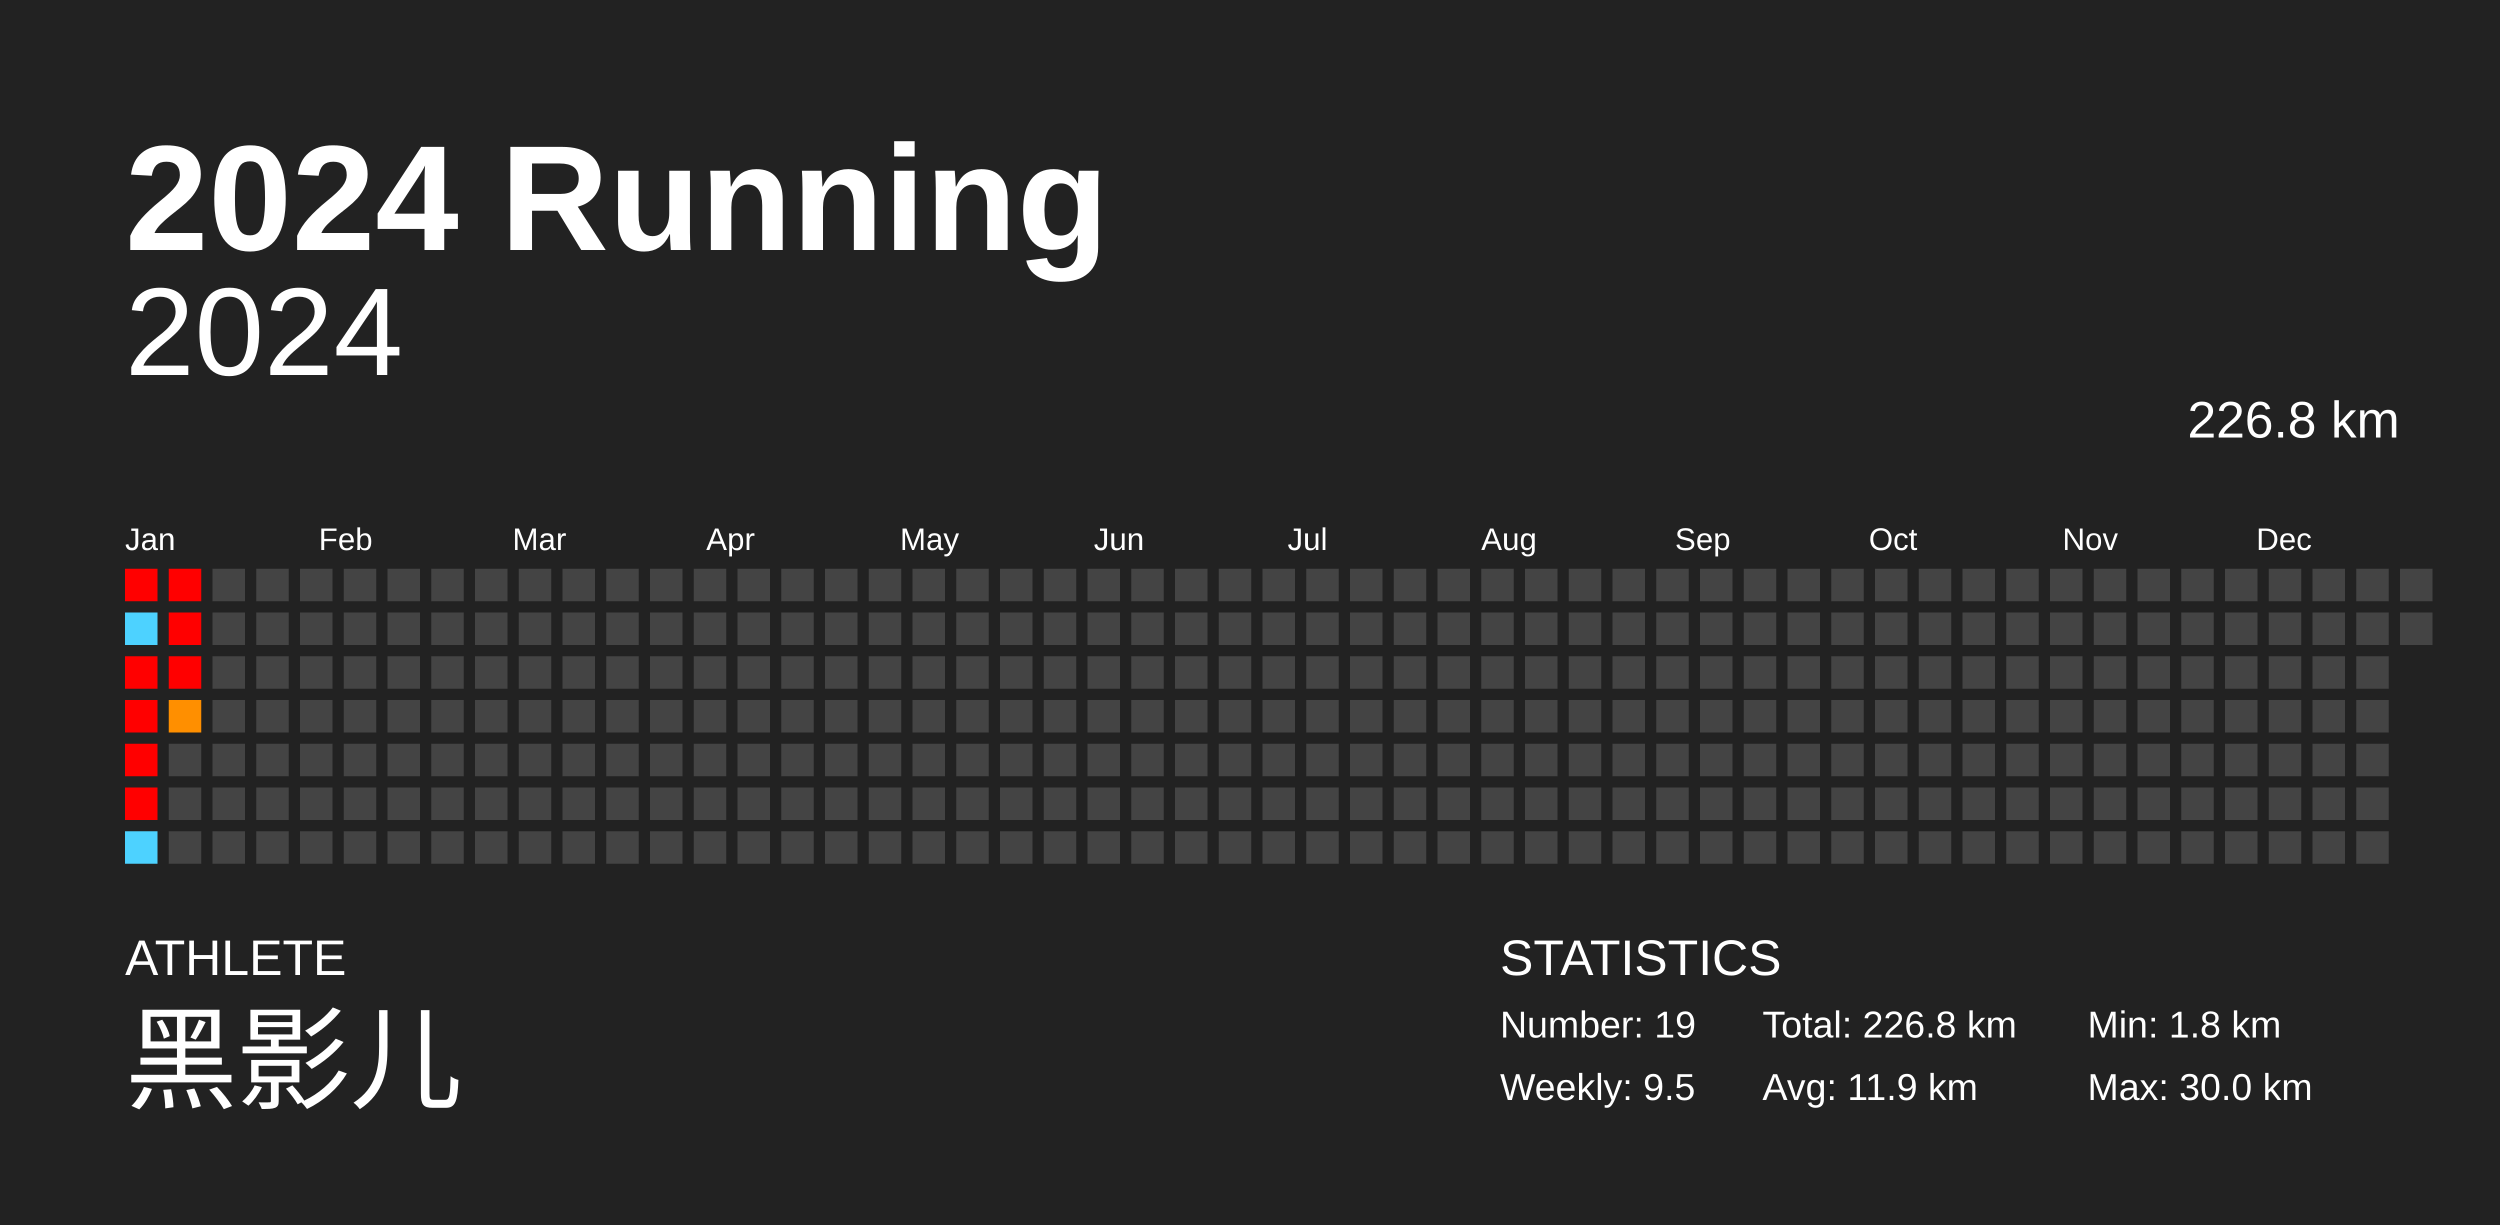
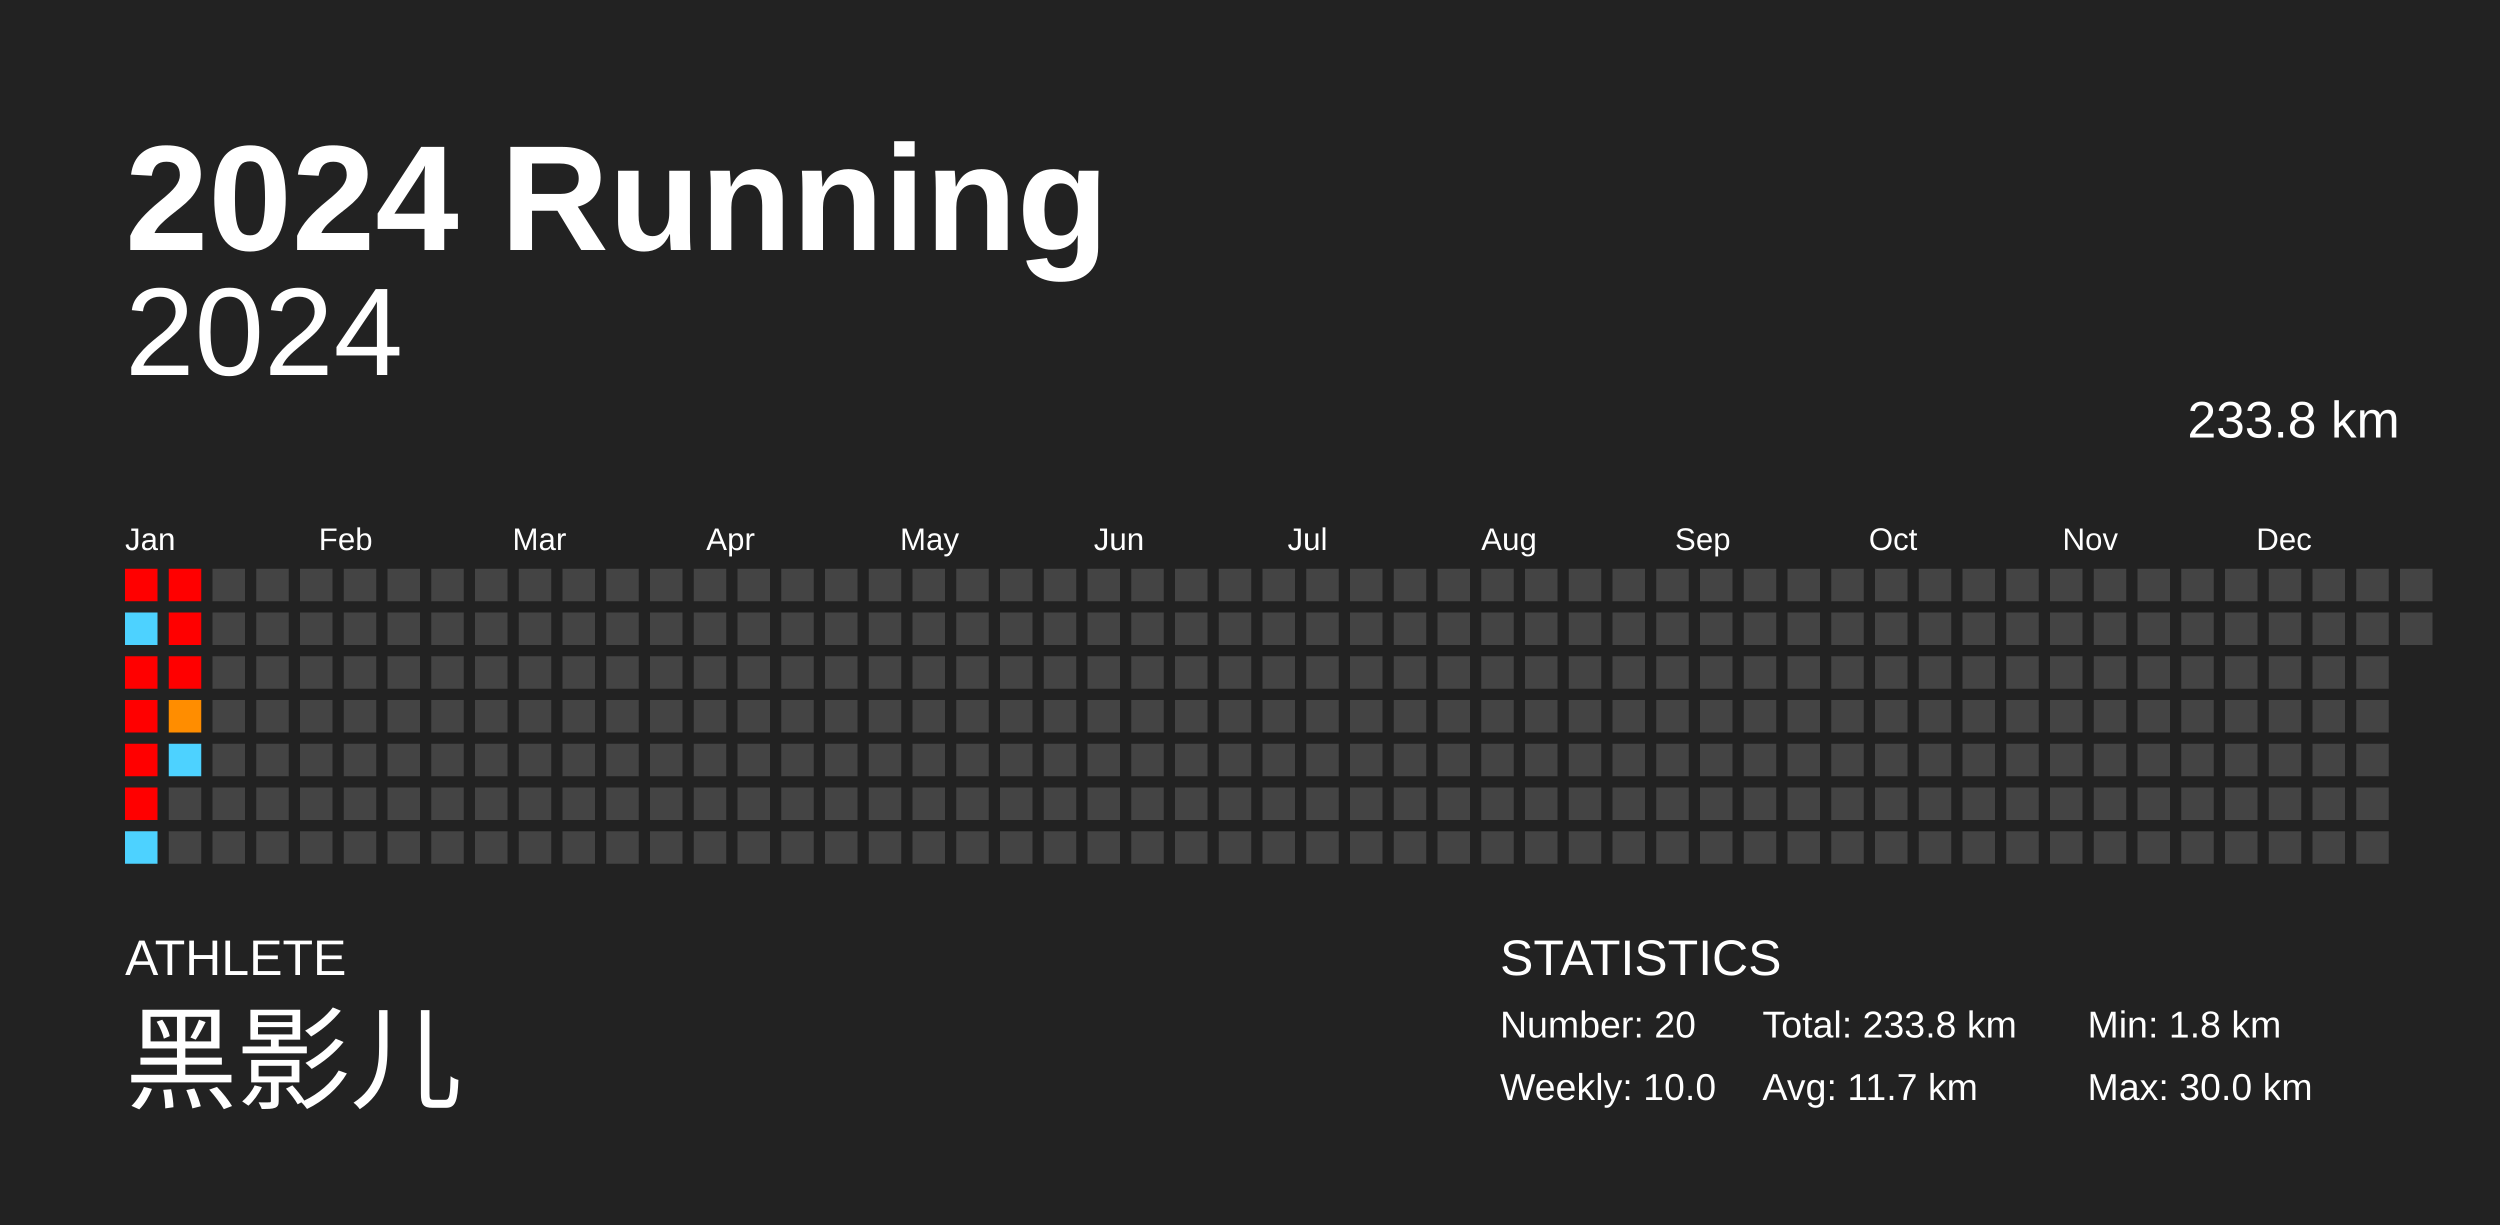
<svg xmlns="http://www.w3.org/2000/svg" baseProfile="full" height="98mm" version="1.1" viewBox="0,0,200,98" width="200mm">
  <defs />
  <rect fill="#222222" height="98" width="200" x="0" y="0" />
  <text fill="#FFFFFF" style="font-size:12px; font-family:Arial; font-weight:bold;" x="10" y="20">2024 Running</text>
  <text fill="#FFFFFF" style="font-size:4px; font-family:Arial" x="10" y="78">ATHLETE</text>
  <text fill="#FFFFFF" style="font-size:9px; font-family:Arial" x="10" y="88">黑影儿</text>
  <text fill="#FFFFFF" style="font-size:4px; font-family:Arial" x="120" y="78">STATISTICS</text>
-   <text fill="#FFFFFF" style="font-size:3px; font-family:Arial" x="120" y="83">Number: 19</text>
-   <text fill="#FFFFFF" style="font-size:3px; font-family:Arial" x="120" y="88">Weekly: 9.5</text>
-   <text fill="#FFFFFF" style="font-size:3px; font-family:Arial" x="141" y="83">Total: 226.8 km</text>
-   <text fill="#FFFFFF" style="font-size:3px; font-family:Arial" x="141" y="88">Avg: 11.9 km</text>
+   <text fill="#FFFFFF" style="font-size:3px; font-family:Arial" x="120" y="83">Number: 20</text>
+   <text fill="#FFFFFF" style="font-size:3px; font-family:Arial" x="120" y="88">Weekly: 10.0</text>
+   <text fill="#FFFFFF" style="font-size:3px; font-family:Arial" x="141" y="83">Total: 233.8 km</text>
+   <text fill="#FFFFFF" style="font-size:3px; font-family:Arial" x="141" y="88">Avg: 11.7 km</text>
  <text fill="#FFFFFF" style="font-size:3px; font-family:Arial" x="167" y="83">Min: 1.8 km</text>
  <text fill="#FFFFFF" style="font-size:3px; font-family:Arial" x="167" y="88">Max: 30.0 km</text>
  <text alignment-baseline="hanging" fill="#FFFFFF" style="font-size:10.0px; font-family:Arial;" x="10" y="30">2024</text>
-   <text alignment-baseline="hanging" fill="#FFFFFF" style="font-size:4.125px; font-family:Arial;" x="175" y="35">226.8 km</text>
+   <text alignment-baseline="hanging" fill="#FFFFFF" style="font-size:4.125px; font-family:Arial;" x="175" y="35">233.8 km</text>
  <text fill="#FFFFFF" style="font-size:2.5px; font-family:Arial" x="10.0" y="44">Jan</text>
  <text fill="#FFFFFF" style="font-size:2.5px; font-family:Arial" x="25.5" y="44">Feb</text>
  <text fill="#FFFFFF" style="font-size:2.5px; font-family:Arial" x="41.0" y="44">Mar</text>
  <text fill="#FFFFFF" style="font-size:2.5px; font-family:Arial" x="56.5" y="44">Apr</text>
  <text fill="#FFFFFF" style="font-size:2.5px; font-family:Arial" x="72.0" y="44">May</text>
  <text fill="#FFFFFF" style="font-size:2.5px; font-family:Arial" x="87.5" y="44">Jun</text>
  <text fill="#FFFFFF" style="font-size:2.5px; font-family:Arial" x="103.0" y="44">Jul</text>
  <text fill="#FFFFFF" style="font-size:2.5px; font-family:Arial" x="118.5" y="44">Aug</text>
  <text fill="#FFFFFF" style="font-size:2.5px; font-family:Arial" x="134.0" y="44">Sep</text>
  <text fill="#FFFFFF" style="font-size:2.5px; font-family:Arial" x="149.5" y="44">Oct</text>
  <text fill="#FFFFFF" style="font-size:2.5px; font-family:Arial" x="165.0" y="44">Nov</text>
  <text fill="#FFFFFF" style="font-size:2.5px; font-family:Arial" x="180.5" y="44">Dec</text>
  <rect fill="red" height="2.6" width="2.6" x="10.0" y="45.5" />
  <rect fill="#4dd2ff" height="2.6" width="2.6" x="10.0" y="49.0" />
  <rect fill="red" height="2.6" width="2.6" x="10.0" y="52.5" />
  <rect fill="red" height="2.6" width="2.6" x="10.0" y="56.0" />
  <rect fill="red" height="2.6" width="2.6" x="10.0" y="59.5" />
  <rect fill="red" height="2.6" width="2.6" x="10.0" y="63.0" />
  <rect fill="#4dd2ff" height="2.6" width="2.6" x="10.0" y="66.5" />
  <rect fill="red" height="2.6" width="2.6" x="13.5" y="45.5" />
  <rect fill="red" height="2.6" width="2.6" x="13.5" y="49.0" />
  <rect fill="red" height="2.6" width="2.6" x="13.5" y="52.5" />
-   <rect fill="#ff8f00" height="2.6" width="2.6" x="13.5" y="56.0" />
-   <rect fill="#444444" height="2.6" width="2.6" x="13.5" y="59.5" />
+   <rect fill="#ff8d00" height="2.6" width="2.6" x="13.5" y="56.0" />
+   <rect fill="#4dd2ff" height="2.6" width="2.6" x="13.5" y="59.5" />
  <rect fill="#444444" height="2.6" width="2.6" x="13.5" y="63.0" />
  <rect fill="#444444" height="2.6" width="2.6" x="13.5" y="66.5" />
  <rect fill="#444444" height="2.6" width="2.6" x="17.0" y="45.5" />
  <rect fill="#444444" height="2.6" width="2.6" x="17.0" y="49.0" />
  <rect fill="#444444" height="2.6" width="2.6" x="17.0" y="52.5" />
  <rect fill="#444444" height="2.6" width="2.6" x="17.0" y="56.0" />
  <rect fill="#444444" height="2.6" width="2.6" x="17.0" y="59.5" />
  <rect fill="#444444" height="2.6" width="2.6" x="17.0" y="63.0" />
  <rect fill="#444444" height="2.6" width="2.6" x="17.0" y="66.5" />
  <rect fill="#444444" height="2.6" width="2.6" x="20.5" y="45.5" />
  <rect fill="#444444" height="2.6" width="2.6" x="20.5" y="49.0" />
  <rect fill="#444444" height="2.6" width="2.6" x="20.5" y="52.5" />
  <rect fill="#444444" height="2.6" width="2.6" x="20.5" y="56.0" />
  <rect fill="#444444" height="2.6" width="2.6" x="20.5" y="59.5" />
  <rect fill="#444444" height="2.6" width="2.6" x="20.5" y="63.0" />
  <rect fill="#444444" height="2.6" width="2.6" x="20.5" y="66.5" />
  <rect fill="#444444" height="2.6" width="2.6" x="24.0" y="45.5" />
  <rect fill="#444444" height="2.6" width="2.6" x="24.0" y="49.0" />
  <rect fill="#444444" height="2.6" width="2.6" x="24.0" y="52.5" />
  <rect fill="#444444" height="2.6" width="2.6" x="24.0" y="56.0" />
  <rect fill="#444444" height="2.6" width="2.6" x="24.0" y="59.5" />
  <rect fill="#444444" height="2.6" width="2.6" x="24.0" y="63.0" />
  <rect fill="#444444" height="2.6" width="2.6" x="24.0" y="66.5" />
  <rect fill="#444444" height="2.6" width="2.6" x="27.5" y="45.5" />
  <rect fill="#444444" height="2.6" width="2.6" x="27.5" y="49.0" />
  <rect fill="#444444" height="2.6" width="2.6" x="27.5" y="52.5" />
  <rect fill="#444444" height="2.6" width="2.6" x="27.5" y="56.0" />
  <rect fill="#444444" height="2.6" width="2.6" x="27.5" y="59.5" />
  <rect fill="#444444" height="2.6" width="2.6" x="27.5" y="63.0" />
  <rect fill="#444444" height="2.6" width="2.6" x="27.5" y="66.5" />
  <rect fill="#444444" height="2.6" width="2.6" x="31.0" y="45.5" />
  <rect fill="#444444" height="2.6" width="2.6" x="31.0" y="49.0" />
  <rect fill="#444444" height="2.6" width="2.6" x="31.0" y="52.5" />
  <rect fill="#444444" height="2.6" width="2.6" x="31.0" y="56.0" />
  <rect fill="#444444" height="2.6" width="2.6" x="31.0" y="59.5" />
  <rect fill="#444444" height="2.6" width="2.6" x="31.0" y="63.0" />
  <rect fill="#444444" height="2.6" width="2.6" x="31.0" y="66.5" />
  <rect fill="#444444" height="2.6" width="2.6" x="34.5" y="45.5" />
  <rect fill="#444444" height="2.6" width="2.6" x="34.5" y="49.0" />
  <rect fill="#444444" height="2.6" width="2.6" x="34.5" y="52.5" />
  <rect fill="#444444" height="2.6" width="2.6" x="34.5" y="56.0" />
  <rect fill="#444444" height="2.6" width="2.6" x="34.5" y="59.5" />
  <rect fill="#444444" height="2.6" width="2.6" x="34.5" y="63.0" />
  <rect fill="#444444" height="2.6" width="2.6" x="34.5" y="66.5" />
  <rect fill="#444444" height="2.6" width="2.6" x="38.0" y="45.5" />
  <rect fill="#444444" height="2.6" width="2.6" x="38.0" y="49.0" />
  <rect fill="#444444" height="2.6" width="2.6" x="38.0" y="52.5" />
  <rect fill="#444444" height="2.6" width="2.6" x="38.0" y="56.0" />
  <rect fill="#444444" height="2.6" width="2.6" x="38.0" y="59.5" />
  <rect fill="#444444" height="2.6" width="2.6" x="38.0" y="63.0" />
  <rect fill="#444444" height="2.6" width="2.6" x="38.0" y="66.5" />
  <rect fill="#444444" height="2.6" width="2.6" x="41.5" y="45.5" />
  <rect fill="#444444" height="2.6" width="2.6" x="41.5" y="49.0" />
  <rect fill="#444444" height="2.6" width="2.6" x="41.5" y="52.5" />
  <rect fill="#444444" height="2.6" width="2.6" x="41.5" y="56.0" />
  <rect fill="#444444" height="2.6" width="2.6" x="41.5" y="59.5" />
  <rect fill="#444444" height="2.6" width="2.6" x="41.5" y="63.0" />
  <rect fill="#444444" height="2.6" width="2.6" x="41.5" y="66.5" />
  <rect fill="#444444" height="2.6" width="2.6" x="45.0" y="45.5" />
  <rect fill="#444444" height="2.6" width="2.6" x="45.0" y="49.0" />
  <rect fill="#444444" height="2.6" width="2.6" x="45.0" y="52.5" />
  <rect fill="#444444" height="2.6" width="2.6" x="45.0" y="56.0" />
  <rect fill="#444444" height="2.6" width="2.6" x="45.0" y="59.5" />
  <rect fill="#444444" height="2.6" width="2.6" x="45.0" y="63.0" />
  <rect fill="#444444" height="2.6" width="2.6" x="45.0" y="66.5" />
  <rect fill="#444444" height="2.6" width="2.6" x="48.5" y="45.5" />
  <rect fill="#444444" height="2.6" width="2.6" x="48.5" y="49.0" />
  <rect fill="#444444" height="2.6" width="2.6" x="48.5" y="52.5" />
  <rect fill="#444444" height="2.6" width="2.6" x="48.5" y="56.0" />
  <rect fill="#444444" height="2.6" width="2.6" x="48.5" y="59.5" />
  <rect fill="#444444" height="2.6" width="2.6" x="48.5" y="63.0" />
  <rect fill="#444444" height="2.6" width="2.6" x="48.5" y="66.5" />
  <rect fill="#444444" height="2.6" width="2.6" x="52.0" y="45.5" />
  <rect fill="#444444" height="2.6" width="2.6" x="52.0" y="49.0" />
  <rect fill="#444444" height="2.6" width="2.6" x="52.0" y="52.5" />
  <rect fill="#444444" height="2.6" width="2.6" x="52.0" y="56.0" />
  <rect fill="#444444" height="2.6" width="2.6" x="52.0" y="59.5" />
  <rect fill="#444444" height="2.6" width="2.6" x="52.0" y="63.0" />
  <rect fill="#444444" height="2.6" width="2.6" x="52.0" y="66.5" />
  <rect fill="#444444" height="2.6" width="2.6" x="55.5" y="45.5" />
  <rect fill="#444444" height="2.6" width="2.6" x="55.5" y="49.0" />
  <rect fill="#444444" height="2.6" width="2.6" x="55.5" y="52.5" />
  <rect fill="#444444" height="2.6" width="2.6" x="55.5" y="56.0" />
  <rect fill="#444444" height="2.6" width="2.6" x="55.5" y="59.5" />
  <rect fill="#444444" height="2.6" width="2.6" x="55.5" y="63.0" />
  <rect fill="#444444" height="2.6" width="2.6" x="55.5" y="66.5" />
  <rect fill="#444444" height="2.6" width="2.6" x="59.0" y="45.5" />
  <rect fill="#444444" height="2.6" width="2.6" x="59.0" y="49.0" />
  <rect fill="#444444" height="2.6" width="2.6" x="59.0" y="52.5" />
  <rect fill="#444444" height="2.6" width="2.6" x="59.0" y="56.0" />
  <rect fill="#444444" height="2.6" width="2.6" x="59.0" y="59.5" />
  <rect fill="#444444" height="2.6" width="2.6" x="59.0" y="63.0" />
  <rect fill="#444444" height="2.6" width="2.6" x="59.0" y="66.5" />
  <rect fill="#444444" height="2.6" width="2.6" x="62.5" y="45.5" />
  <rect fill="#444444" height="2.6" width="2.6" x="62.5" y="49.0" />
  <rect fill="#444444" height="2.6" width="2.6" x="62.5" y="52.5" />
  <rect fill="#444444" height="2.6" width="2.6" x="62.5" y="56.0" />
  <rect fill="#444444" height="2.6" width="2.6" x="62.5" y="59.5" />
  <rect fill="#444444" height="2.6" width="2.6" x="62.5" y="63.0" />
  <rect fill="#444444" height="2.6" width="2.6" x="62.5" y="66.5" />
  <rect fill="#444444" height="2.6" width="2.6" x="66.0" y="45.5" />
  <rect fill="#444444" height="2.6" width="2.6" x="66.0" y="49.0" />
  <rect fill="#444444" height="2.6" width="2.6" x="66.0" y="52.5" />
  <rect fill="#444444" height="2.6" width="2.6" x="66.0" y="56.0" />
  <rect fill="#444444" height="2.6" width="2.6" x="66.0" y="59.5" />
  <rect fill="#444444" height="2.6" width="2.6" x="66.0" y="63.0" />
  <rect fill="#444444" height="2.6" width="2.6" x="66.0" y="66.5" />
  <rect fill="#444444" height="2.6" width="2.6" x="69.5" y="45.5" />
  <rect fill="#444444" height="2.6" width="2.6" x="69.5" y="49.0" />
  <rect fill="#444444" height="2.6" width="2.6" x="69.5" y="52.5" />
  <rect fill="#444444" height="2.6" width="2.6" x="69.5" y="56.0" />
  <rect fill="#444444" height="2.6" width="2.6" x="69.5" y="59.5" />
  <rect fill="#444444" height="2.6" width="2.6" x="69.5" y="63.0" />
  <rect fill="#444444" height="2.6" width="2.6" x="69.5" y="66.5" />
  <rect fill="#444444" height="2.6" width="2.6" x="73.0" y="45.5" />
  <rect fill="#444444" height="2.6" width="2.6" x="73.0" y="49.0" />
  <rect fill="#444444" height="2.6" width="2.6" x="73.0" y="52.5" />
  <rect fill="#444444" height="2.6" width="2.6" x="73.0" y="56.0" />
  <rect fill="#444444" height="2.6" width="2.6" x="73.0" y="59.5" />
  <rect fill="#444444" height="2.6" width="2.6" x="73.0" y="63.0" />
  <rect fill="#444444" height="2.6" width="2.6" x="73.0" y="66.5" />
  <rect fill="#444444" height="2.6" width="2.6" x="76.5" y="45.5" />
  <rect fill="#444444" height="2.6" width="2.6" x="76.5" y="49.0" />
  <rect fill="#444444" height="2.6" width="2.6" x="76.5" y="52.5" />
  <rect fill="#444444" height="2.6" width="2.6" x="76.5" y="56.0" />
  <rect fill="#444444" height="2.6" width="2.6" x="76.5" y="59.5" />
  <rect fill="#444444" height="2.6" width="2.6" x="76.5" y="63.0" />
  <rect fill="#444444" height="2.6" width="2.6" x="76.5" y="66.5" />
  <rect fill="#444444" height="2.6" width="2.6" x="80.0" y="45.5" />
  <rect fill="#444444" height="2.6" width="2.6" x="80.0" y="49.0" />
  <rect fill="#444444" height="2.6" width="2.6" x="80.0" y="52.5" />
  <rect fill="#444444" height="2.6" width="2.6" x="80.0" y="56.0" />
  <rect fill="#444444" height="2.6" width="2.6" x="80.0" y="59.5" />
  <rect fill="#444444" height="2.6" width="2.6" x="80.0" y="63.0" />
  <rect fill="#444444" height="2.6" width="2.6" x="80.0" y="66.5" />
  <rect fill="#444444" height="2.6" width="2.6" x="83.5" y="45.5" />
  <rect fill="#444444" height="2.6" width="2.6" x="83.5" y="49.0" />
  <rect fill="#444444" height="2.6" width="2.6" x="83.5" y="52.5" />
  <rect fill="#444444" height="2.6" width="2.6" x="83.5" y="56.0" />
  <rect fill="#444444" height="2.6" width="2.6" x="83.5" y="59.5" />
  <rect fill="#444444" height="2.6" width="2.6" x="83.5" y="63.0" />
  <rect fill="#444444" height="2.6" width="2.6" x="83.5" y="66.5" />
  <rect fill="#444444" height="2.6" width="2.6" x="87.0" y="45.5" />
  <rect fill="#444444" height="2.6" width="2.6" x="87.0" y="49.0" />
  <rect fill="#444444" height="2.6" width="2.6" x="87.0" y="52.5" />
  <rect fill="#444444" height="2.6" width="2.6" x="87.0" y="56.0" />
  <rect fill="#444444" height="2.6" width="2.6" x="87.0" y="59.5" />
  <rect fill="#444444" height="2.6" width="2.6" x="87.0" y="63.0" />
  <rect fill="#444444" height="2.6" width="2.6" x="87.0" y="66.5" />
  <rect fill="#444444" height="2.6" width="2.6" x="90.5" y="45.5" />
  <rect fill="#444444" height="2.6" width="2.6" x="90.5" y="49.0" />
  <rect fill="#444444" height="2.6" width="2.6" x="90.5" y="52.5" />
  <rect fill="#444444" height="2.6" width="2.6" x="90.5" y="56.0" />
  <rect fill="#444444" height="2.6" width="2.6" x="90.5" y="59.5" />
  <rect fill="#444444" height="2.6" width="2.6" x="90.5" y="63.0" />
  <rect fill="#444444" height="2.6" width="2.6" x="90.5" y="66.5" />
  <rect fill="#444444" height="2.6" width="2.6" x="94.0" y="45.5" />
  <rect fill="#444444" height="2.6" width="2.6" x="94.0" y="49.0" />
  <rect fill="#444444" height="2.6" width="2.6" x="94.0" y="52.5" />
  <rect fill="#444444" height="2.6" width="2.6" x="94.0" y="56.0" />
  <rect fill="#444444" height="2.6" width="2.6" x="94.0" y="59.5" />
  <rect fill="#444444" height="2.6" width="2.6" x="94.0" y="63.0" />
  <rect fill="#444444" height="2.6" width="2.6" x="94.0" y="66.5" />
  <rect fill="#444444" height="2.6" width="2.6" x="97.5" y="45.5" />
  <rect fill="#444444" height="2.6" width="2.6" x="97.5" y="49.0" />
  <rect fill="#444444" height="2.6" width="2.6" x="97.5" y="52.5" />
  <rect fill="#444444" height="2.6" width="2.6" x="97.5" y="56.0" />
  <rect fill="#444444" height="2.6" width="2.6" x="97.5" y="59.5" />
  <rect fill="#444444" height="2.6" width="2.6" x="97.5" y="63.0" />
  <rect fill="#444444" height="2.6" width="2.6" x="97.5" y="66.5" />
  <rect fill="#444444" height="2.6" width="2.6" x="101.0" y="45.5" />
  <rect fill="#444444" height="2.6" width="2.6" x="101.0" y="49.0" />
  <rect fill="#444444" height="2.6" width="2.6" x="101.0" y="52.5" />
  <rect fill="#444444" height="2.6" width="2.6" x="101.0" y="56.0" />
  <rect fill="#444444" height="2.6" width="2.6" x="101.0" y="59.5" />
  <rect fill="#444444" height="2.6" width="2.6" x="101.0" y="63.0" />
  <rect fill="#444444" height="2.6" width="2.6" x="101.0" y="66.5" />
  <rect fill="#444444" height="2.6" width="2.6" x="104.5" y="45.5" />
  <rect fill="#444444" height="2.6" width="2.6" x="104.5" y="49.0" />
  <rect fill="#444444" height="2.6" width="2.6" x="104.5" y="52.5" />
  <rect fill="#444444" height="2.6" width="2.6" x="104.5" y="56.0" />
  <rect fill="#444444" height="2.6" width="2.6" x="104.5" y="59.5" />
  <rect fill="#444444" height="2.6" width="2.6" x="104.5" y="63.0" />
  <rect fill="#444444" height="2.6" width="2.6" x="104.5" y="66.5" />
  <rect fill="#444444" height="2.6" width="2.6" x="108.0" y="45.5" />
  <rect fill="#444444" height="2.6" width="2.6" x="108.0" y="49.0" />
  <rect fill="#444444" height="2.6" width="2.6" x="108.0" y="52.5" />
  <rect fill="#444444" height="2.6" width="2.6" x="108.0" y="56.0" />
  <rect fill="#444444" height="2.6" width="2.6" x="108.0" y="59.5" />
  <rect fill="#444444" height="2.6" width="2.6" x="108.0" y="63.0" />
  <rect fill="#444444" height="2.6" width="2.6" x="108.0" y="66.5" />
  <rect fill="#444444" height="2.6" width="2.6" x="111.5" y="45.5" />
  <rect fill="#444444" height="2.6" width="2.6" x="111.5" y="49.0" />
  <rect fill="#444444" height="2.6" width="2.6" x="111.5" y="52.5" />
  <rect fill="#444444" height="2.6" width="2.6" x="111.5" y="56.0" />
  <rect fill="#444444" height="2.6" width="2.6" x="111.5" y="59.5" />
  <rect fill="#444444" height="2.6" width="2.6" x="111.5" y="63.0" />
  <rect fill="#444444" height="2.6" width="2.6" x="111.5" y="66.5" />
  <rect fill="#444444" height="2.6" width="2.6" x="115.0" y="45.5" />
  <rect fill="#444444" height="2.6" width="2.6" x="115.0" y="49.0" />
  <rect fill="#444444" height="2.6" width="2.6" x="115.0" y="52.5" />
  <rect fill="#444444" height="2.6" width="2.6" x="115.0" y="56.0" />
  <rect fill="#444444" height="2.6" width="2.6" x="115.0" y="59.5" />
  <rect fill="#444444" height="2.6" width="2.6" x="115.0" y="63.0" />
  <rect fill="#444444" height="2.6" width="2.6" x="115.0" y="66.5" />
  <rect fill="#444444" height="2.6" width="2.6" x="118.5" y="45.5" />
  <rect fill="#444444" height="2.6" width="2.6" x="118.5" y="49.0" />
  <rect fill="#444444" height="2.6" width="2.6" x="118.5" y="52.5" />
  <rect fill="#444444" height="2.6" width="2.6" x="118.5" y="56.0" />
  <rect fill="#444444" height="2.6" width="2.6" x="118.5" y="59.5" />
  <rect fill="#444444" height="2.6" width="2.6" x="118.5" y="63.0" />
  <rect fill="#444444" height="2.6" width="2.6" x="118.5" y="66.5" />
  <rect fill="#444444" height="2.6" width="2.6" x="122.0" y="45.5" />
  <rect fill="#444444" height="2.6" width="2.6" x="122.0" y="49.0" />
  <rect fill="#444444" height="2.6" width="2.6" x="122.0" y="52.5" />
  <rect fill="#444444" height="2.6" width="2.6" x="122.0" y="56.0" />
  <rect fill="#444444" height="2.6" width="2.6" x="122.0" y="59.5" />
  <rect fill="#444444" height="2.6" width="2.6" x="122.0" y="63.0" />
  <rect fill="#444444" height="2.6" width="2.6" x="122.0" y="66.5" />
  <rect fill="#444444" height="2.6" width="2.6" x="125.5" y="45.5" />
  <rect fill="#444444" height="2.6" width="2.6" x="125.5" y="49.0" />
  <rect fill="#444444" height="2.6" width="2.6" x="125.5" y="52.5" />
  <rect fill="#444444" height="2.6" width="2.6" x="125.5" y="56.0" />
  <rect fill="#444444" height="2.6" width="2.6" x="125.5" y="59.5" />
  <rect fill="#444444" height="2.6" width="2.6" x="125.5" y="63.0" />
  <rect fill="#444444" height="2.6" width="2.6" x="125.5" y="66.5" />
  <rect fill="#444444" height="2.6" width="2.6" x="129.0" y="45.5" />
  <rect fill="#444444" height="2.6" width="2.6" x="129.0" y="49.0" />
  <rect fill="#444444" height="2.6" width="2.6" x="129.0" y="52.5" />
  <rect fill="#444444" height="2.6" width="2.6" x="129.0" y="56.0" />
  <rect fill="#444444" height="2.6" width="2.6" x="129.0" y="59.5" />
  <rect fill="#444444" height="2.6" width="2.6" x="129.0" y="63.0" />
  <rect fill="#444444" height="2.6" width="2.6" x="129.0" y="66.5" />
  <rect fill="#444444" height="2.6" width="2.6" x="132.5" y="45.5" />
  <rect fill="#444444" height="2.6" width="2.6" x="132.5" y="49.0" />
  <rect fill="#444444" height="2.6" width="2.6" x="132.5" y="52.5" />
  <rect fill="#444444" height="2.6" width="2.6" x="132.5" y="56.0" />
  <rect fill="#444444" height="2.6" width="2.6" x="132.5" y="59.5" />
  <rect fill="#444444" height="2.6" width="2.6" x="132.5" y="63.0" />
  <rect fill="#444444" height="2.6" width="2.6" x="132.5" y="66.5" />
  <rect fill="#444444" height="2.6" width="2.6" x="136.0" y="45.5" />
  <rect fill="#444444" height="2.6" width="2.6" x="136.0" y="49.0" />
  <rect fill="#444444" height="2.6" width="2.6" x="136.0" y="52.5" />
  <rect fill="#444444" height="2.6" width="2.6" x="136.0" y="56.0" />
  <rect fill="#444444" height="2.6" width="2.6" x="136.0" y="59.5" />
  <rect fill="#444444" height="2.6" width="2.6" x="136.0" y="63.0" />
  <rect fill="#444444" height="2.6" width="2.6" x="136.0" y="66.5" />
  <rect fill="#444444" height="2.6" width="2.6" x="139.5" y="45.5" />
  <rect fill="#444444" height="2.6" width="2.6" x="139.5" y="49.0" />
  <rect fill="#444444" height="2.6" width="2.6" x="139.5" y="52.5" />
  <rect fill="#444444" height="2.6" width="2.6" x="139.5" y="56.0" />
  <rect fill="#444444" height="2.6" width="2.6" x="139.5" y="59.5" />
  <rect fill="#444444" height="2.6" width="2.6" x="139.5" y="63.0" />
  <rect fill="#444444" height="2.6" width="2.6" x="139.5" y="66.5" />
  <rect fill="#444444" height="2.6" width="2.6" x="143.0" y="45.5" />
  <rect fill="#444444" height="2.6" width="2.6" x="143.0" y="49.0" />
  <rect fill="#444444" height="2.6" width="2.6" x="143.0" y="52.5" />
  <rect fill="#444444" height="2.6" width="2.6" x="143.0" y="56.0" />
  <rect fill="#444444" height="2.6" width="2.6" x="143.0" y="59.5" />
  <rect fill="#444444" height="2.6" width="2.6" x="143.0" y="63.0" />
  <rect fill="#444444" height="2.6" width="2.6" x="143.0" y="66.5" />
  <rect fill="#444444" height="2.6" width="2.6" x="146.5" y="45.5" />
  <rect fill="#444444" height="2.6" width="2.6" x="146.5" y="49.0" />
  <rect fill="#444444" height="2.6" width="2.6" x="146.5" y="52.5" />
  <rect fill="#444444" height="2.6" width="2.6" x="146.5" y="56.0" />
  <rect fill="#444444" height="2.6" width="2.6" x="146.5" y="59.5" />
  <rect fill="#444444" height="2.6" width="2.6" x="146.5" y="63.0" />
  <rect fill="#444444" height="2.6" width="2.6" x="146.5" y="66.5" />
  <rect fill="#444444" height="2.6" width="2.6" x="150.0" y="45.5" />
  <rect fill="#444444" height="2.6" width="2.6" x="150.0" y="49.0" />
  <rect fill="#444444" height="2.6" width="2.6" x="150.0" y="52.5" />
  <rect fill="#444444" height="2.6" width="2.6" x="150.0" y="56.0" />
  <rect fill="#444444" height="2.6" width="2.6" x="150.0" y="59.5" />
  <rect fill="#444444" height="2.6" width="2.6" x="150.0" y="63.0" />
  <rect fill="#444444" height="2.6" width="2.6" x="150.0" y="66.5" />
  <rect fill="#444444" height="2.6" width="2.6" x="153.5" y="45.5" />
  <rect fill="#444444" height="2.6" width="2.6" x="153.5" y="49.0" />
  <rect fill="#444444" height="2.6" width="2.6" x="153.5" y="52.5" />
  <rect fill="#444444" height="2.6" width="2.6" x="153.5" y="56.0" />
  <rect fill="#444444" height="2.6" width="2.6" x="153.5" y="59.5" />
  <rect fill="#444444" height="2.6" width="2.6" x="153.5" y="63.0" />
  <rect fill="#444444" height="2.6" width="2.6" x="153.5" y="66.5" />
  <rect fill="#444444" height="2.6" width="2.6" x="157.0" y="45.5" />
  <rect fill="#444444" height="2.6" width="2.6" x="157.0" y="49.0" />
  <rect fill="#444444" height="2.6" width="2.6" x="157.0" y="52.5" />
  <rect fill="#444444" height="2.6" width="2.6" x="157.0" y="56.0" />
  <rect fill="#444444" height="2.6" width="2.6" x="157.0" y="59.5" />
  <rect fill="#444444" height="2.6" width="2.6" x="157.0" y="63.0" />
  <rect fill="#444444" height="2.6" width="2.6" x="157.0" y="66.5" />
  <rect fill="#444444" height="2.6" width="2.6" x="160.5" y="45.5" />
  <rect fill="#444444" height="2.6" width="2.6" x="160.5" y="49.0" />
  <rect fill="#444444" height="2.6" width="2.6" x="160.5" y="52.5" />
  <rect fill="#444444" height="2.6" width="2.6" x="160.5" y="56.0" />
  <rect fill="#444444" height="2.6" width="2.6" x="160.5" y="59.5" />
  <rect fill="#444444" height="2.6" width="2.6" x="160.5" y="63.0" />
  <rect fill="#444444" height="2.6" width="2.6" x="160.5" y="66.5" />
  <rect fill="#444444" height="2.6" width="2.6" x="164.0" y="45.5" />
  <rect fill="#444444" height="2.6" width="2.6" x="164.0" y="49.0" />
  <rect fill="#444444" height="2.6" width="2.6" x="164.0" y="52.5" />
  <rect fill="#444444" height="2.6" width="2.6" x="164.0" y="56.0" />
  <rect fill="#444444" height="2.6" width="2.6" x="164.0" y="59.5" />
  <rect fill="#444444" height="2.6" width="2.6" x="164.0" y="63.0" />
  <rect fill="#444444" height="2.6" width="2.6" x="164.0" y="66.5" />
  <rect fill="#444444" height="2.6" width="2.6" x="167.5" y="45.5" />
  <rect fill="#444444" height="2.6" width="2.6" x="167.5" y="49.0" />
  <rect fill="#444444" height="2.6" width="2.6" x="167.5" y="52.5" />
  <rect fill="#444444" height="2.6" width="2.6" x="167.5" y="56.0" />
  <rect fill="#444444" height="2.6" width="2.6" x="167.5" y="59.5" />
  <rect fill="#444444" height="2.6" width="2.6" x="167.5" y="63.0" />
  <rect fill="#444444" height="2.6" width="2.6" x="167.5" y="66.5" />
  <rect fill="#444444" height="2.6" width="2.6" x="171.0" y="45.5" />
  <rect fill="#444444" height="2.6" width="2.6" x="171.0" y="49.0" />
  <rect fill="#444444" height="2.6" width="2.6" x="171.0" y="52.5" />
  <rect fill="#444444" height="2.6" width="2.6" x="171.0" y="56.0" />
  <rect fill="#444444" height="2.6" width="2.6" x="171.0" y="59.5" />
  <rect fill="#444444" height="2.6" width="2.6" x="171.0" y="63.0" />
  <rect fill="#444444" height="2.6" width="2.6" x="171.0" y="66.5" />
  <rect fill="#444444" height="2.6" width="2.6" x="174.5" y="45.5" />
  <rect fill="#444444" height="2.6" width="2.6" x="174.5" y="49.0" />
  <rect fill="#444444" height="2.6" width="2.6" x="174.5" y="52.5" />
  <rect fill="#444444" height="2.6" width="2.6" x="174.5" y="56.0" />
  <rect fill="#444444" height="2.6" width="2.6" x="174.5" y="59.5" />
  <rect fill="#444444" height="2.6" width="2.6" x="174.5" y="63.0" />
  <rect fill="#444444" height="2.6" width="2.6" x="174.5" y="66.5" />
  <rect fill="#444444" height="2.6" width="2.6" x="178.0" y="45.5" />
  <rect fill="#444444" height="2.6" width="2.6" x="178.0" y="49.0" />
  <rect fill="#444444" height="2.6" width="2.6" x="178.0" y="52.5" />
  <rect fill="#444444" height="2.6" width="2.6" x="178.0" y="56.0" />
  <rect fill="#444444" height="2.6" width="2.6" x="178.0" y="59.5" />
  <rect fill="#444444" height="2.6" width="2.6" x="178.0" y="63.0" />
  <rect fill="#444444" height="2.6" width="2.6" x="178.0" y="66.5" />
  <rect fill="#444444" height="2.6" width="2.6" x="181.5" y="45.5" />
  <rect fill="#444444" height="2.6" width="2.6" x="181.5" y="49.0" />
  <rect fill="#444444" height="2.6" width="2.6" x="181.5" y="52.5" />
  <rect fill="#444444" height="2.6" width="2.6" x="181.5" y="56.0" />
  <rect fill="#444444" height="2.6" width="2.6" x="181.5" y="59.5" />
  <rect fill="#444444" height="2.6" width="2.6" x="181.5" y="63.0" />
  <rect fill="#444444" height="2.6" width="2.6" x="181.5" y="66.5" />
  <rect fill="#444444" height="2.6" width="2.6" x="185.0" y="45.5" />
  <rect fill="#444444" height="2.6" width="2.6" x="185.0" y="49.0" />
  <rect fill="#444444" height="2.6" width="2.6" x="185.0" y="52.5" />
  <rect fill="#444444" height="2.6" width="2.6" x="185.0" y="56.0" />
  <rect fill="#444444" height="2.6" width="2.6" x="185.0" y="59.5" />
  <rect fill="#444444" height="2.6" width="2.6" x="185.0" y="63.0" />
  <rect fill="#444444" height="2.6" width="2.6" x="185.0" y="66.5" />
  <rect fill="#444444" height="2.6" width="2.6" x="188.5" y="45.5" />
  <rect fill="#444444" height="2.6" width="2.6" x="188.5" y="49.0" />
  <rect fill="#444444" height="2.6" width="2.6" x="188.5" y="52.5" />
  <rect fill="#444444" height="2.6" width="2.6" x="188.5" y="56.0" />
  <rect fill="#444444" height="2.6" width="2.6" x="188.5" y="59.5" />
  <rect fill="#444444" height="2.6" width="2.6" x="188.5" y="63.0" />
  <rect fill="#444444" height="2.6" width="2.6" x="188.5" y="66.5" />
  <rect fill="#444444" height="2.6" width="2.6" x="192.0" y="45.5" />
  <rect fill="#444444" height="2.6" width="2.6" x="192.0" y="49.0" />
</svg>
